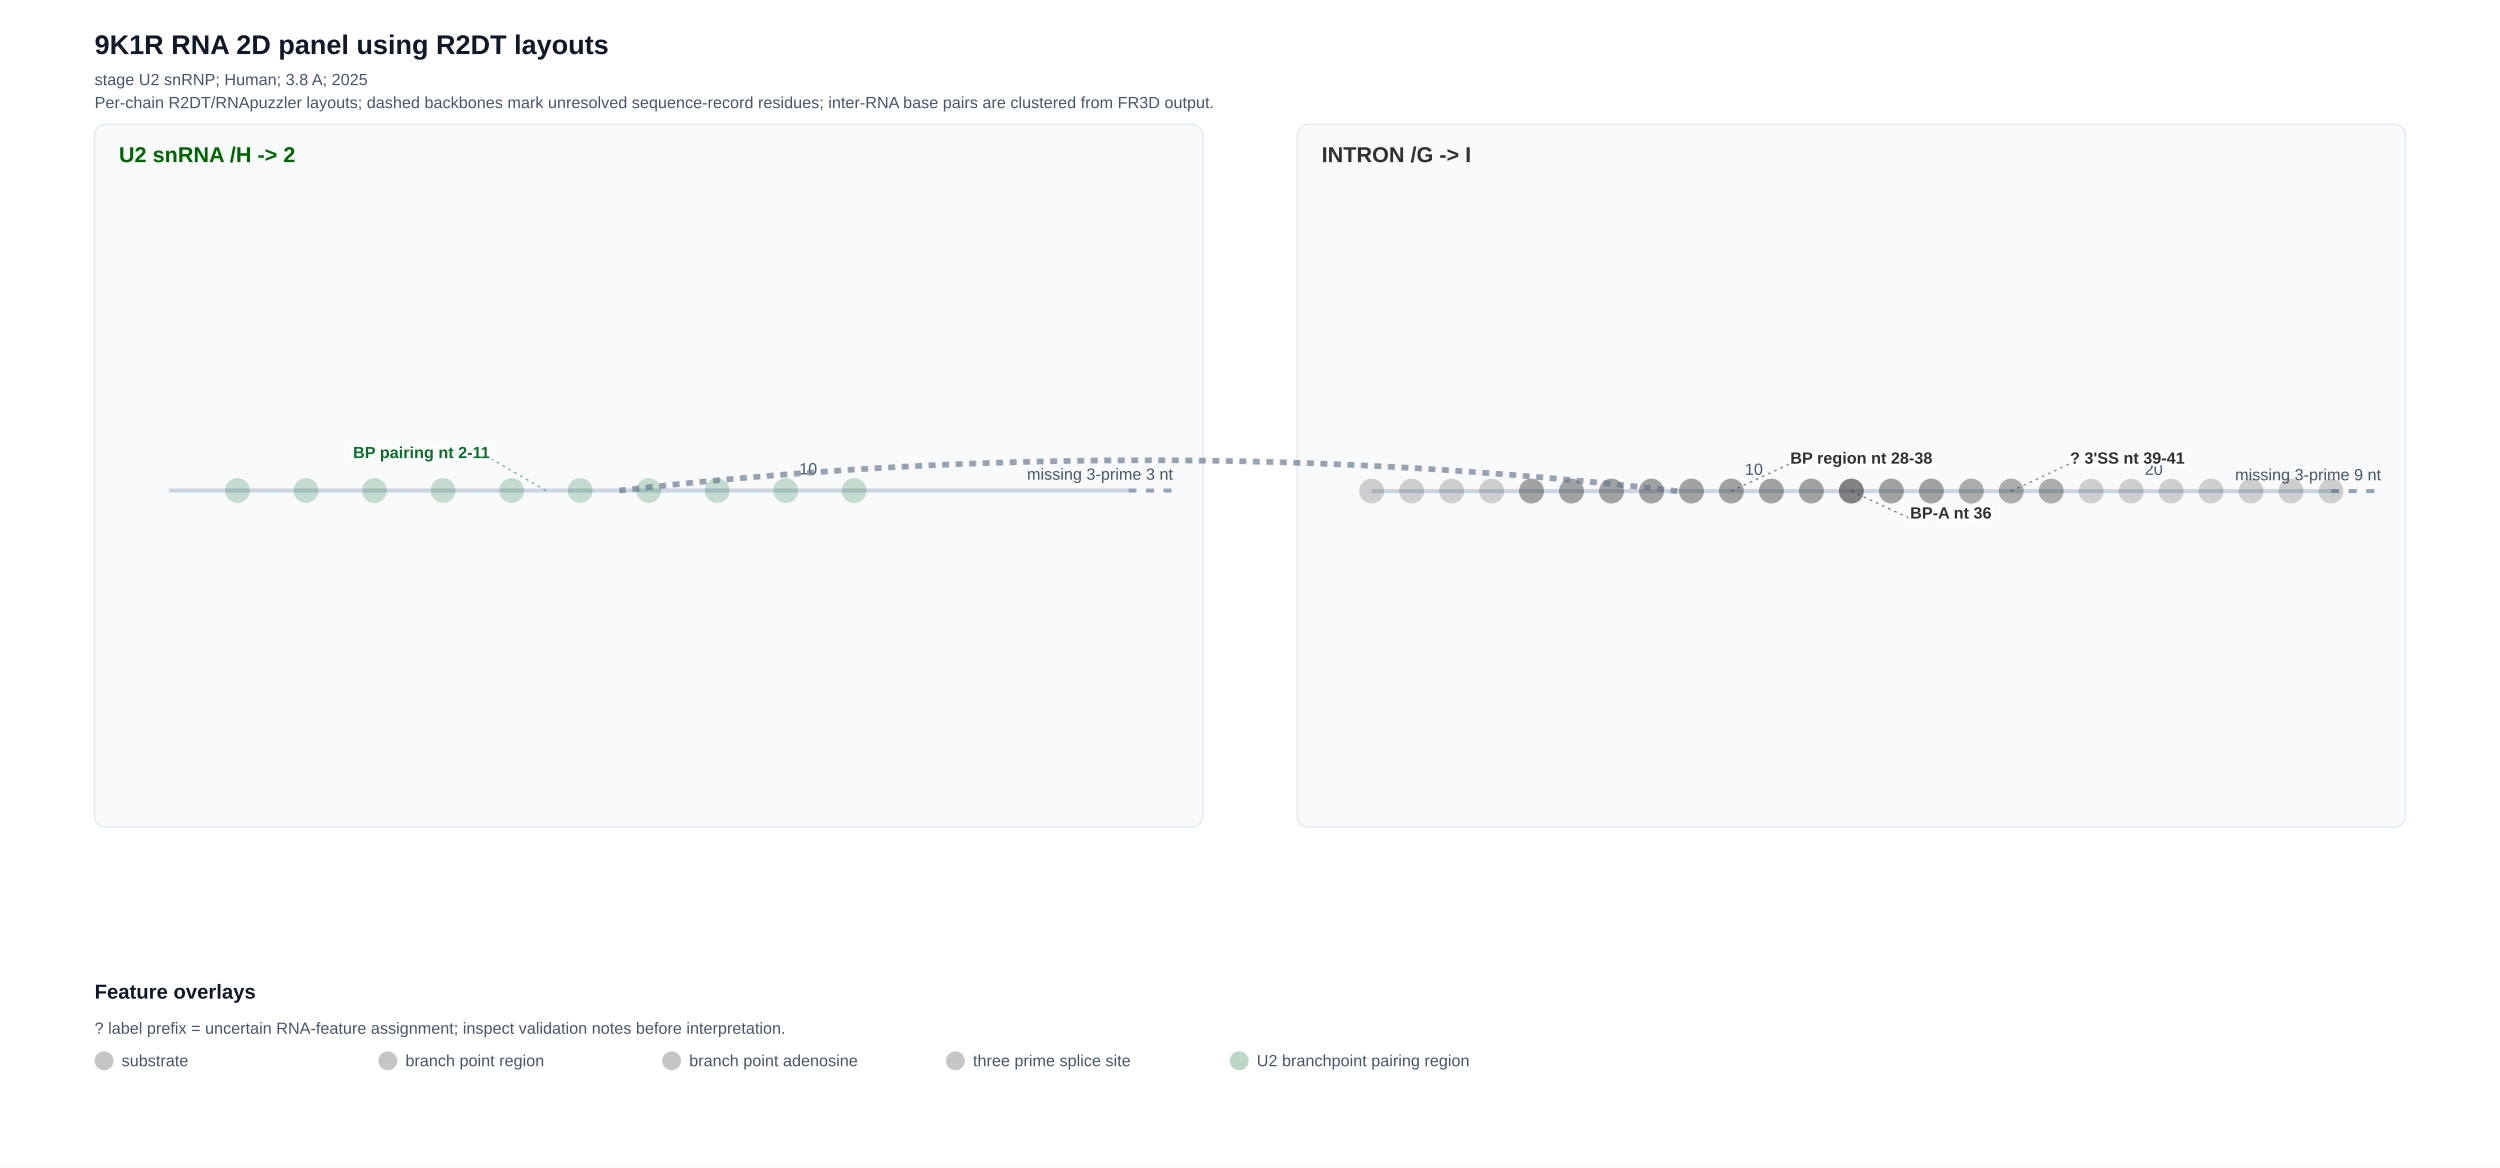
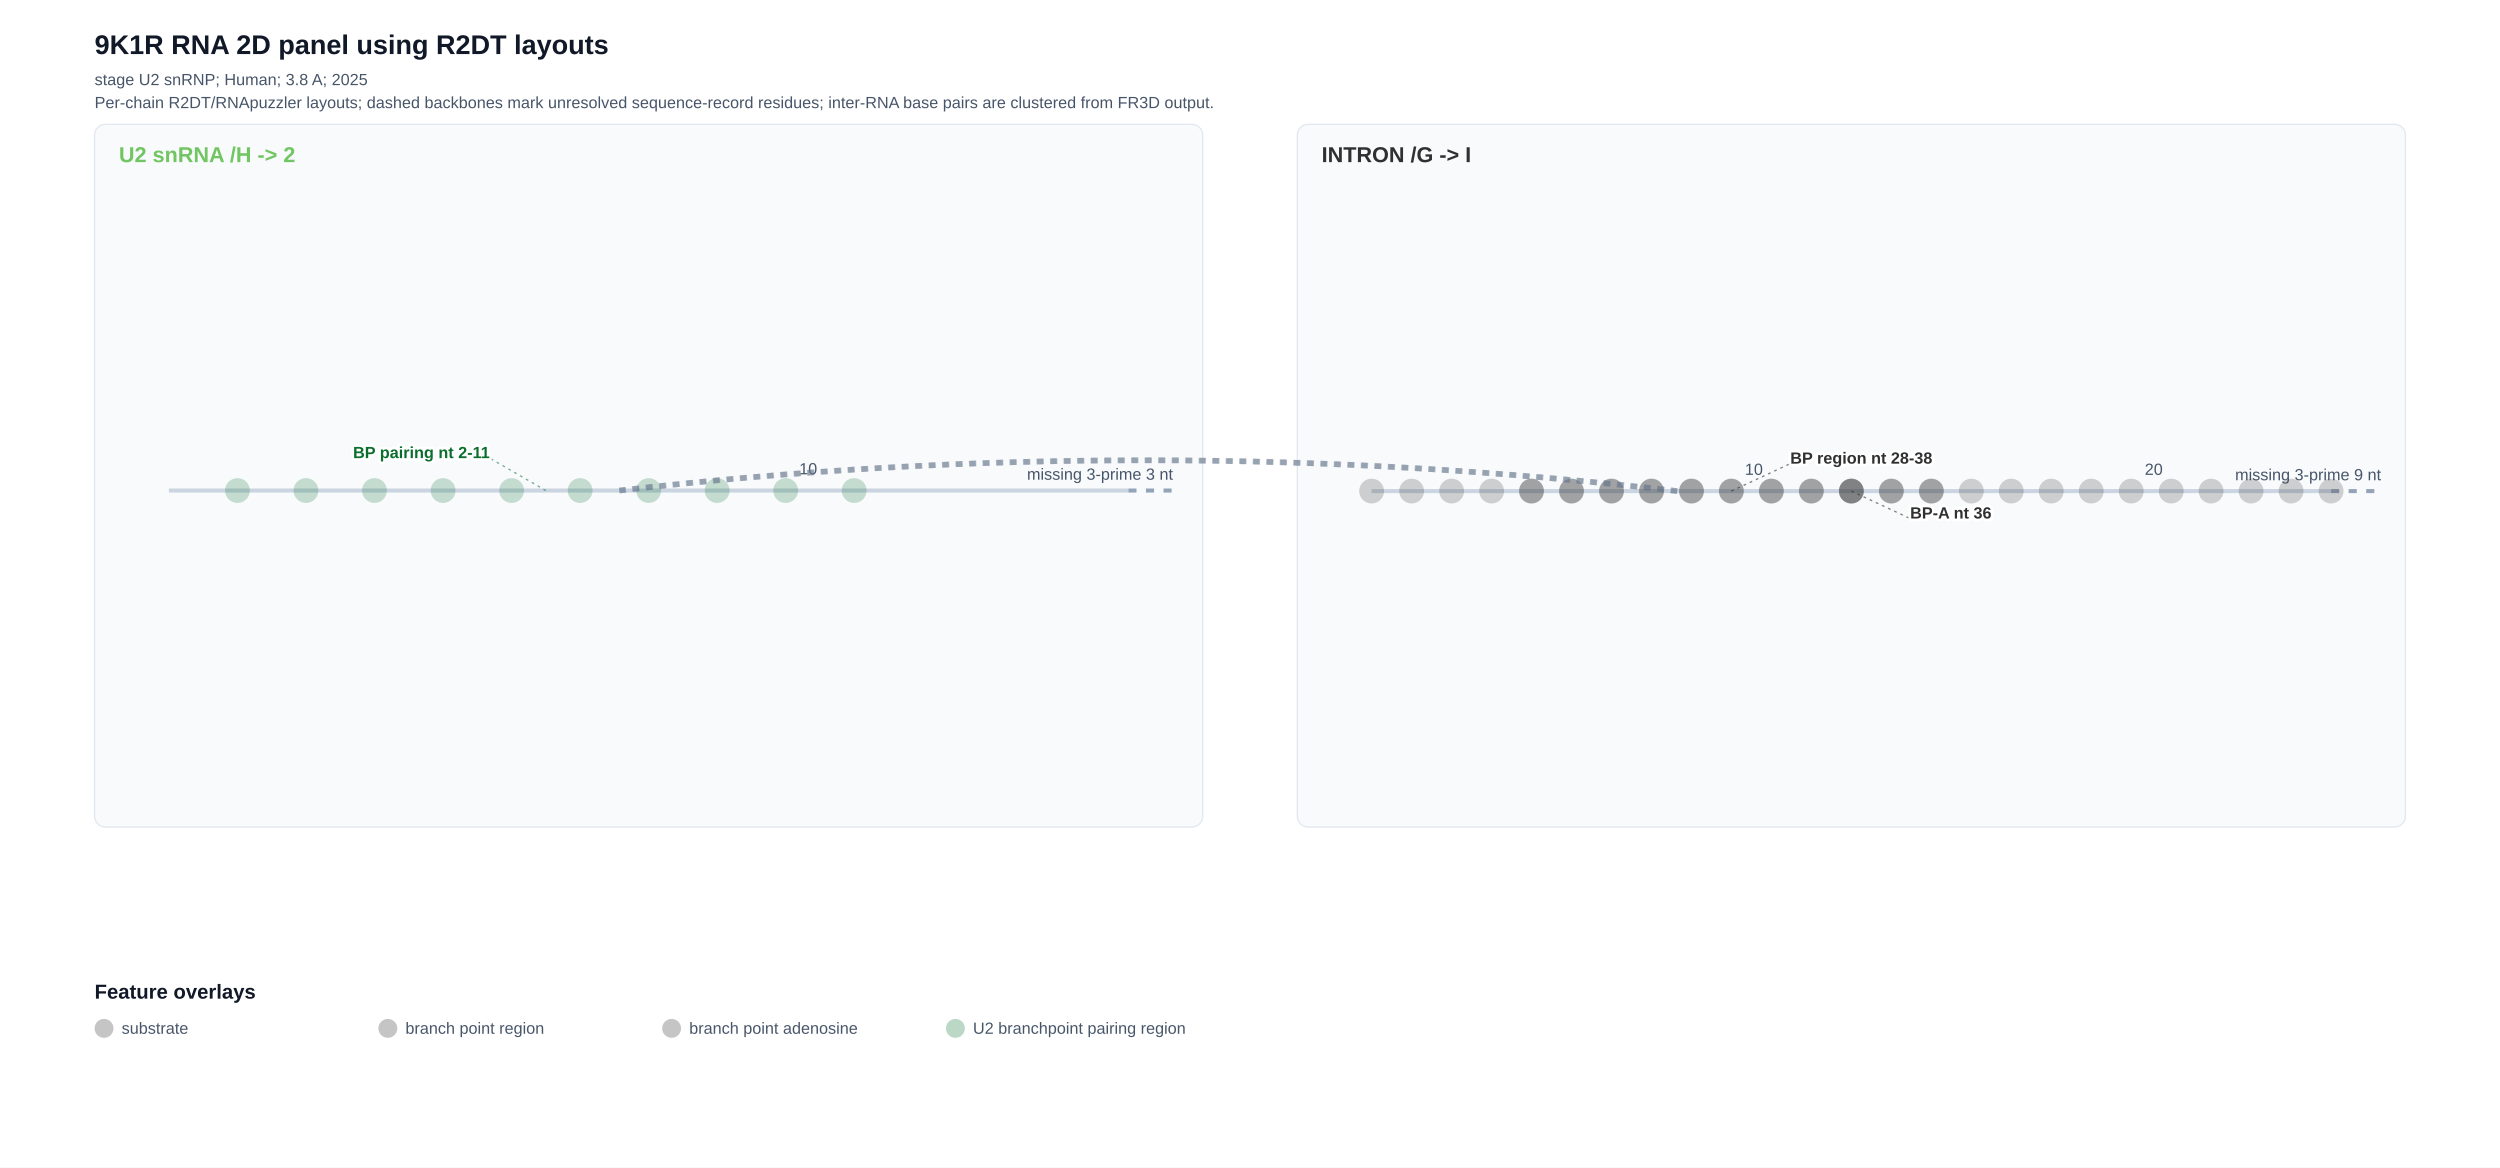
<svg xmlns="http://www.w3.org/2000/svg" width="1850" height="864" viewBox="0 0 1850 864">
  <style>
text{font-family:Arial,Helvetica,sans-serif} .base{font-size:12px;font-weight:700;text-anchor:middle;dominant-baseline:middle}
.label{font-size:20px;font-weight:700;fill:#111827}.small{font-size:12px;fill:#475569}.feature-label{font-size:12px;font-weight:700;paint-order:stroke;stroke:#fff;stroke-width:4px;stroke-linejoin:round}.feature-callout{stroke-width:1;stroke-dasharray:2 3;fill:none}.bp{stroke:#111827;stroke-width:1.4}.backbone{stroke:#cbd5e1;stroke-width:3;fill:none}.missing{stroke:#94a3b8;stroke-width:3;stroke-dasharray:6 7;fill:none}.inter{stroke:#64748b;stroke-dasharray:5 5;fill:none;opacity:.42}
</style>
  <rect width="100%" height="100%" fill="#ffffff" />
  <text x="70" y="40" class="label">9K1R RNA 2D panel using R2DT layouts</text>
  <text x="70" y="63" class="small">stage U2 snRNP; Human; 3.8 A; 2025</text>
  <text x="70" y="80" class="small">Per-chain R2DT/RNApuzzler layouts; dashed backbones mark unresolved sequence-record residues; inter-RNA base pairs are clustered from FR3D output.</text>
  <rect x="70.0" y="92.0" width="820.0" height="520.0" rx="8" fill="#f8fafc" stroke="#e2e8f0" />
-   <text x="88.0" y="120.0" class="label" style="font-size:16px;fill:#006400">U2 snRNA /H -&gt; 2</text>
+   <text x="88.0" y="120.0" class="label" style="font-size:16px;fill:#71C562">U2 snRNA /H -&gt; 2</text>
  <polyline points="125.0,363.0 175.7,363.0 226.4,363.0 277.1,363.0 327.9,363.0 378.6,363.0 429.3,363.0 480.0,363.0 530.7,363.0 581.4,363.0 632.1,363.0 682.9,363.0 733.6,363.0 784.3,363.0 835.0,363.0" class="backbone" />
  <path d="M835.0,363.0 L868.0,363.0" class="missing" />
  <text x="868.0" y="355.0" text-anchor="end" class="small" fill="#64748b">missing 3-prime 3 nt</text>
  <circle cx="175.7" cy="363.0" r="9.2" fill="#0b6e2d" opacity="0.22" />
  <circle cx="226.4" cy="363.0" r="9.2" fill="#0b6e2d" opacity="0.22" />
  <circle cx="277.1" cy="363.0" r="9.2" fill="#0b6e2d" opacity="0.22" />
  <circle cx="327.9" cy="363.0" r="9.2" fill="#0b6e2d" opacity="0.22" />
  <circle cx="378.6" cy="363.0" r="9.2" fill="#0b6e2d" opacity="0.22" />
  <circle cx="429.3" cy="363.0" r="9.2" fill="#0b6e2d" opacity="0.22" />
  <circle cx="480.0" cy="363.0" r="9.2" fill="#0b6e2d" opacity="0.22" />
  <circle cx="530.7" cy="363.0" r="9.2" fill="#0b6e2d" opacity="0.22" />
  <circle cx="581.4" cy="363.0" r="9.2" fill="#0b6e2d" opacity="0.22" />
  <circle cx="632.1" cy="363.0" r="9.2" fill="#0b6e2d" opacity="0.22" />
-   <text x="125.0" y="363.0" class="base" fill="#006400" />
-   <text x="175.7" y="363.0" class="base" fill="#006400" />
-   <text x="226.4" y="363.0" class="base" fill="#006400" />
-   <text x="277.1" y="363.0" class="base" fill="#006400" />
-   <text x="327.9" y="363.0" class="base" fill="#006400" />
-   <text x="378.6" y="363.0" class="base" fill="#006400" />
-   <text x="429.3" y="363.0" class="base" fill="#006400" />
-   <text x="480.0" y="363.0" class="base" fill="#006400" />
-   <text x="530.7" y="363.0" class="base" fill="#006400" />
-   <text x="581.4" y="363.0" class="base" fill="#006400" />
+   <text x="125.0" y="363.0" class="base" fill="#71C562" />
+   <text x="175.7" y="363.0" class="base" fill="#71C562" />
+   <text x="226.4" y="363.0" class="base" fill="#71C562" />
+   <text x="277.1" y="363.0" class="base" fill="#71C562" />
+   <text x="327.9" y="363.0" class="base" fill="#71C562" />
+   <text x="378.6" y="363.0" class="base" fill="#71C562" />
+   <text x="429.3" y="363.0" class="base" fill="#71C562" />
+   <text x="480.0" y="363.0" class="base" fill="#71C562" />
+   <text x="530.7" y="363.0" class="base" fill="#71C562" />
+   <text x="581.4" y="363.0" class="base" fill="#71C562" />
  <text x="591.4" y="351.0" class="small" fill="#94a3b8">10</text>
-   <text x="632.1" y="363.0" class="base" fill="#006400" />
-   <text x="682.9" y="363.0" class="base" fill="#006400" />
-   <text x="733.6" y="363.0" class="base" fill="#006400" />
-   <text x="784.3" y="363.0" class="base" fill="#006400" />
-   <text x="835.0" y="363.0" class="base" fill="#006400" />
+   <text x="632.1" y="363.0" class="base" fill="#71C562" />
+   <text x="682.9" y="363.0" class="base" fill="#71C562" />
+   <text x="733.6" y="363.0" class="base" fill="#71C562" />
+   <text x="784.3" y="363.0" class="base" fill="#71C562" />
+   <text x="835.0" y="363.0" class="base" fill="#71C562" />
  <path d="M403.9,363.0 L362.4,339.0" class="feature-callout" stroke="#0b6e2d" opacity="0.54" />
  <text x="362.4" y="339.0" class="feature-label" text-anchor="end" fill="#0b6e2d">BP pairing nt 2-11</text>
  <rect x="960.0" y="92.0" width="820.0" height="520.0" rx="8" fill="#f8fafc" stroke="#e2e8f0" />
  <text x="978.0" y="120.0" class="label" style="font-size:16px;fill:#303030">INTRON /G -&gt; I</text>
  <polyline points="1015.0,363.4 1044.6,363.4 1074.2,363.4 1103.8,363.4 1133.3,363.4 1162.9,363.4 1192.5,363.4 1222.1,363.4 1251.7,363.4 1281.2,363.4 1310.8,363.4 1340.4,363.4 1370.0,363.4 1399.6,363.4 1429.2,363.4 1458.8,363.4 1488.3,363.4 1517.9,363.4 1547.5,363.4 1577.1,363.4 1606.7,363.4 1636.2,363.4 1665.8,363.4 1695.4,363.4 1725.0,363.4" class="backbone" />
  <path d="M1725.0,363.4 L1762.0,363.4" class="missing" />
  <text x="1762.0" y="355.4" text-anchor="end" class="small" fill="#64748b">missing 3-prime 9 nt</text>
  <circle cx="1015.0" cy="363.4" r="9.2" fill="#303030" opacity="0.22" />
  <circle cx="1044.6" cy="363.4" r="9.2" fill="#303030" opacity="0.22" />
  <circle cx="1074.2" cy="363.4" r="9.2" fill="#303030" opacity="0.22" />
  <circle cx="1103.8" cy="363.4" r="9.2" fill="#303030" opacity="0.22" />
  <circle cx="1133.3" cy="363.4" r="9.2" fill="#303030" opacity="0.22" />
  <circle cx="1162.9" cy="363.4" r="9.2" fill="#303030" opacity="0.22" />
  <circle cx="1192.5" cy="363.4" r="9.2" fill="#303030" opacity="0.22" />
  <circle cx="1222.1" cy="363.4" r="9.2" fill="#303030" opacity="0.22" />
  <circle cx="1251.7" cy="363.4" r="9.2" fill="#303030" opacity="0.22" />
  <circle cx="1281.2" cy="363.4" r="9.2" fill="#303030" opacity="0.22" />
  <circle cx="1310.8" cy="363.4" r="9.2" fill="#303030" opacity="0.22" />
  <circle cx="1340.4" cy="363.4" r="9.2" fill="#303030" opacity="0.22" />
  <circle cx="1370.0" cy="363.4" r="9.2" fill="#303030" opacity="0.22" />
  <circle cx="1399.6" cy="363.4" r="9.2" fill="#303030" opacity="0.22" />
  <circle cx="1429.2" cy="363.4" r="9.2" fill="#303030" opacity="0.22" />
  <circle cx="1458.8" cy="363.4" r="9.2" fill="#303030" opacity="0.22" />
  <circle cx="1488.3" cy="363.4" r="9.2" fill="#303030" opacity="0.22" />
  <circle cx="1517.9" cy="363.4" r="9.2" fill="#303030" opacity="0.22" />
  <circle cx="1547.5" cy="363.4" r="9.2" fill="#303030" opacity="0.22" />
  <circle cx="1577.1" cy="363.4" r="9.2" fill="#303030" opacity="0.22" />
  <circle cx="1606.7" cy="363.4" r="9.2" fill="#303030" opacity="0.22" />
  <circle cx="1636.2" cy="363.4" r="9.2" fill="#303030" opacity="0.22" />
  <circle cx="1665.8" cy="363.4" r="9.2" fill="#303030" opacity="0.22" />
  <circle cx="1695.4" cy="363.4" r="9.2" fill="#303030" opacity="0.22" />
  <circle cx="1725.0" cy="363.4" r="9.2" fill="#303030" opacity="0.22" />
  <circle cx="1133.3" cy="363.4" r="9.2" fill="#303030" opacity="0.28" />
  <circle cx="1162.9" cy="363.4" r="9.2" fill="#303030" opacity="0.28" />
  <circle cx="1192.5" cy="363.4" r="9.2" fill="#303030" opacity="0.28" />
  <circle cx="1222.1" cy="363.4" r="9.2" fill="#303030" opacity="0.28" />
  <circle cx="1251.7" cy="363.4" r="9.2" fill="#303030" opacity="0.28" />
  <circle cx="1281.2" cy="363.4" r="9.2" fill="#303030" opacity="0.28" />
  <circle cx="1310.8" cy="363.4" r="9.2" fill="#303030" opacity="0.28" />
  <circle cx="1340.4" cy="363.4" r="9.2" fill="#303030" opacity="0.28" />
  <circle cx="1370.0" cy="363.4" r="9.2" fill="#303030" opacity="0.28" />
  <circle cx="1399.6" cy="363.4" r="9.2" fill="#303030" opacity="0.28" />
  <circle cx="1429.2" cy="363.4" r="9.2" fill="#303030" opacity="0.28" />
  <circle cx="1370.0" cy="363.4" r="9.2" fill="#303030" opacity="0.28" />
-   <circle cx="1458.8" cy="363.4" r="9.2" fill="#303030" opacity="0.22" />
-   <circle cx="1488.3" cy="363.4" r="9.2" fill="#303030" opacity="0.22" />
-   <circle cx="1517.9" cy="363.4" r="9.2" fill="#303030" opacity="0.22" />
  <text x="1015.0" y="363.4" class="base" fill="#303030" />
  <text x="1044.6" y="363.4" class="base" fill="#303030" />
  <text x="1074.2" y="363.4" class="base" fill="#303030" />
  <text x="1103.8" y="363.4" class="base" fill="#303030" />
  <text x="1133.3" y="363.4" class="base" fill="#303030" />
  <text x="1162.9" y="363.4" class="base" fill="#303030" />
  <text x="1192.5" y="363.4" class="base" fill="#303030" />
  <text x="1222.1" y="363.4" class="base" fill="#303030" />
  <text x="1251.7" y="363.4" class="base" fill="#303030" />
  <text x="1281.2" y="363.4" class="base" fill="#303030" />
  <text x="1291.2" y="351.4" class="small" fill="#94a3b8">10</text>
  <text x="1310.8" y="363.4" class="base" fill="#303030" />
  <text x="1340.4" y="363.4" class="base" fill="#303030" />
  <text x="1370.0" y="363.4" class="base" fill="#303030" />
  <text x="1399.6" y="363.4" class="base" fill="#303030" />
  <text x="1429.2" y="363.4" class="base" fill="#303030" />
  <text x="1458.8" y="363.4" class="base" fill="#303030" />
  <text x="1488.3" y="363.4" class="base" fill="#303030" />
  <text x="1517.9" y="363.4" class="base" fill="#303030" />
  <text x="1547.5" y="363.4" class="base" fill="#303030" />
  <text x="1577.1" y="363.4" class="base" fill="#303030" />
  <text x="1587.1" y="351.4" class="small" fill="#94a3b8">20</text>
  <text x="1606.7" y="363.4" class="base" fill="#303030" />
  <text x="1636.2" y="363.4" class="base" fill="#303030" />
  <text x="1665.8" y="363.4" class="base" fill="#303030" />
  <text x="1695.4" y="363.4" class="base" fill="#303030" />
  <text x="1725.0" y="363.4" class="base" fill="#303030" />
  <path d="M1281.2,363.4 L1324.8,343.1" class="feature-callout" stroke="#303030" opacity="0.60" />
  <text x="1324.8" y="343.1" class="feature-label" text-anchor="start" fill="#303030">BP region nt 28-38</text>
  <path d="M1370.0,363.4 L1413.5,383.7" class="feature-callout" stroke="#303030" opacity="0.60" />
  <text x="1413.5" y="383.7" class="feature-label" text-anchor="start" fill="#303030">BP-A nt 36</text>
-   <path d="M1488.3,363.4 L1531.8,343.1" class="feature-callout" stroke="#303030" opacity="0.54" />
-   <text x="1531.8" y="343.1" class="feature-label" text-anchor="start" fill="#303030">? 3'SS nt 39-41</text>
  <path d="M1241.1,363.4 Q849.7,318.0 458.3,363.0" class="inter" stroke-width="4.2" />
  <path d="M458.3,363.0 Q849.7,318.0 1241.1,363.4" class="inter" stroke-width="4.2" />
  <text x="70" y="739.0" class="label" style="font-size:15px">Feature overlays</text>
-   <text x="70.0" y="765.0" class="small">? label prefix = uncertain RNA-feature assignment; inspect validation notes before interpretation.</text>
-   <circle cx="77.0" cy="785.0" r="7" fill="#303030" opacity="0.28" />
-   <text x="90.0" y="789.0" class="small">substrate</text>
-   <circle cx="287.0" cy="785.0" r="7" fill="#303030" opacity="0.28" />
-   <text x="300.0" y="789.0" class="small">branch point region</text>
-   <circle cx="497.0" cy="785.0" r="7" fill="#303030" opacity="0.28" />
-   <text x="510.0" y="789.0" class="small">branch point adenosine</text>
-   <circle cx="707.0" cy="785.0" r="7" fill="#303030" opacity="0.28" />
-   <text x="720.0" y="789.0" class="small">three prime splice site</text>
-   <circle cx="917.0" cy="785.0" r="7" fill="#0b6e2d" opacity="0.28" />
-   <text x="930.0" y="789.0" class="small">U2 branchpoint pairing region</text>
+   <circle cx="77.0" cy="761.0" r="7" fill="#303030" opacity="0.28" />
+   <text x="90.0" y="765.0" class="small">substrate</text>
+   <circle cx="287.0" cy="761.0" r="7" fill="#303030" opacity="0.28" />
+   <text x="300.0" y="765.0" class="small">branch point region</text>
+   <circle cx="497.0" cy="761.0" r="7" fill="#303030" opacity="0.28" />
+   <text x="510.0" y="765.0" class="small">branch point adenosine</text>
+   <circle cx="707.0" cy="761.0" r="7" fill="#0b6e2d" opacity="0.28" />
+   <text x="720.0" y="765.0" class="small">U2 branchpoint pairing region</text>
</svg>
